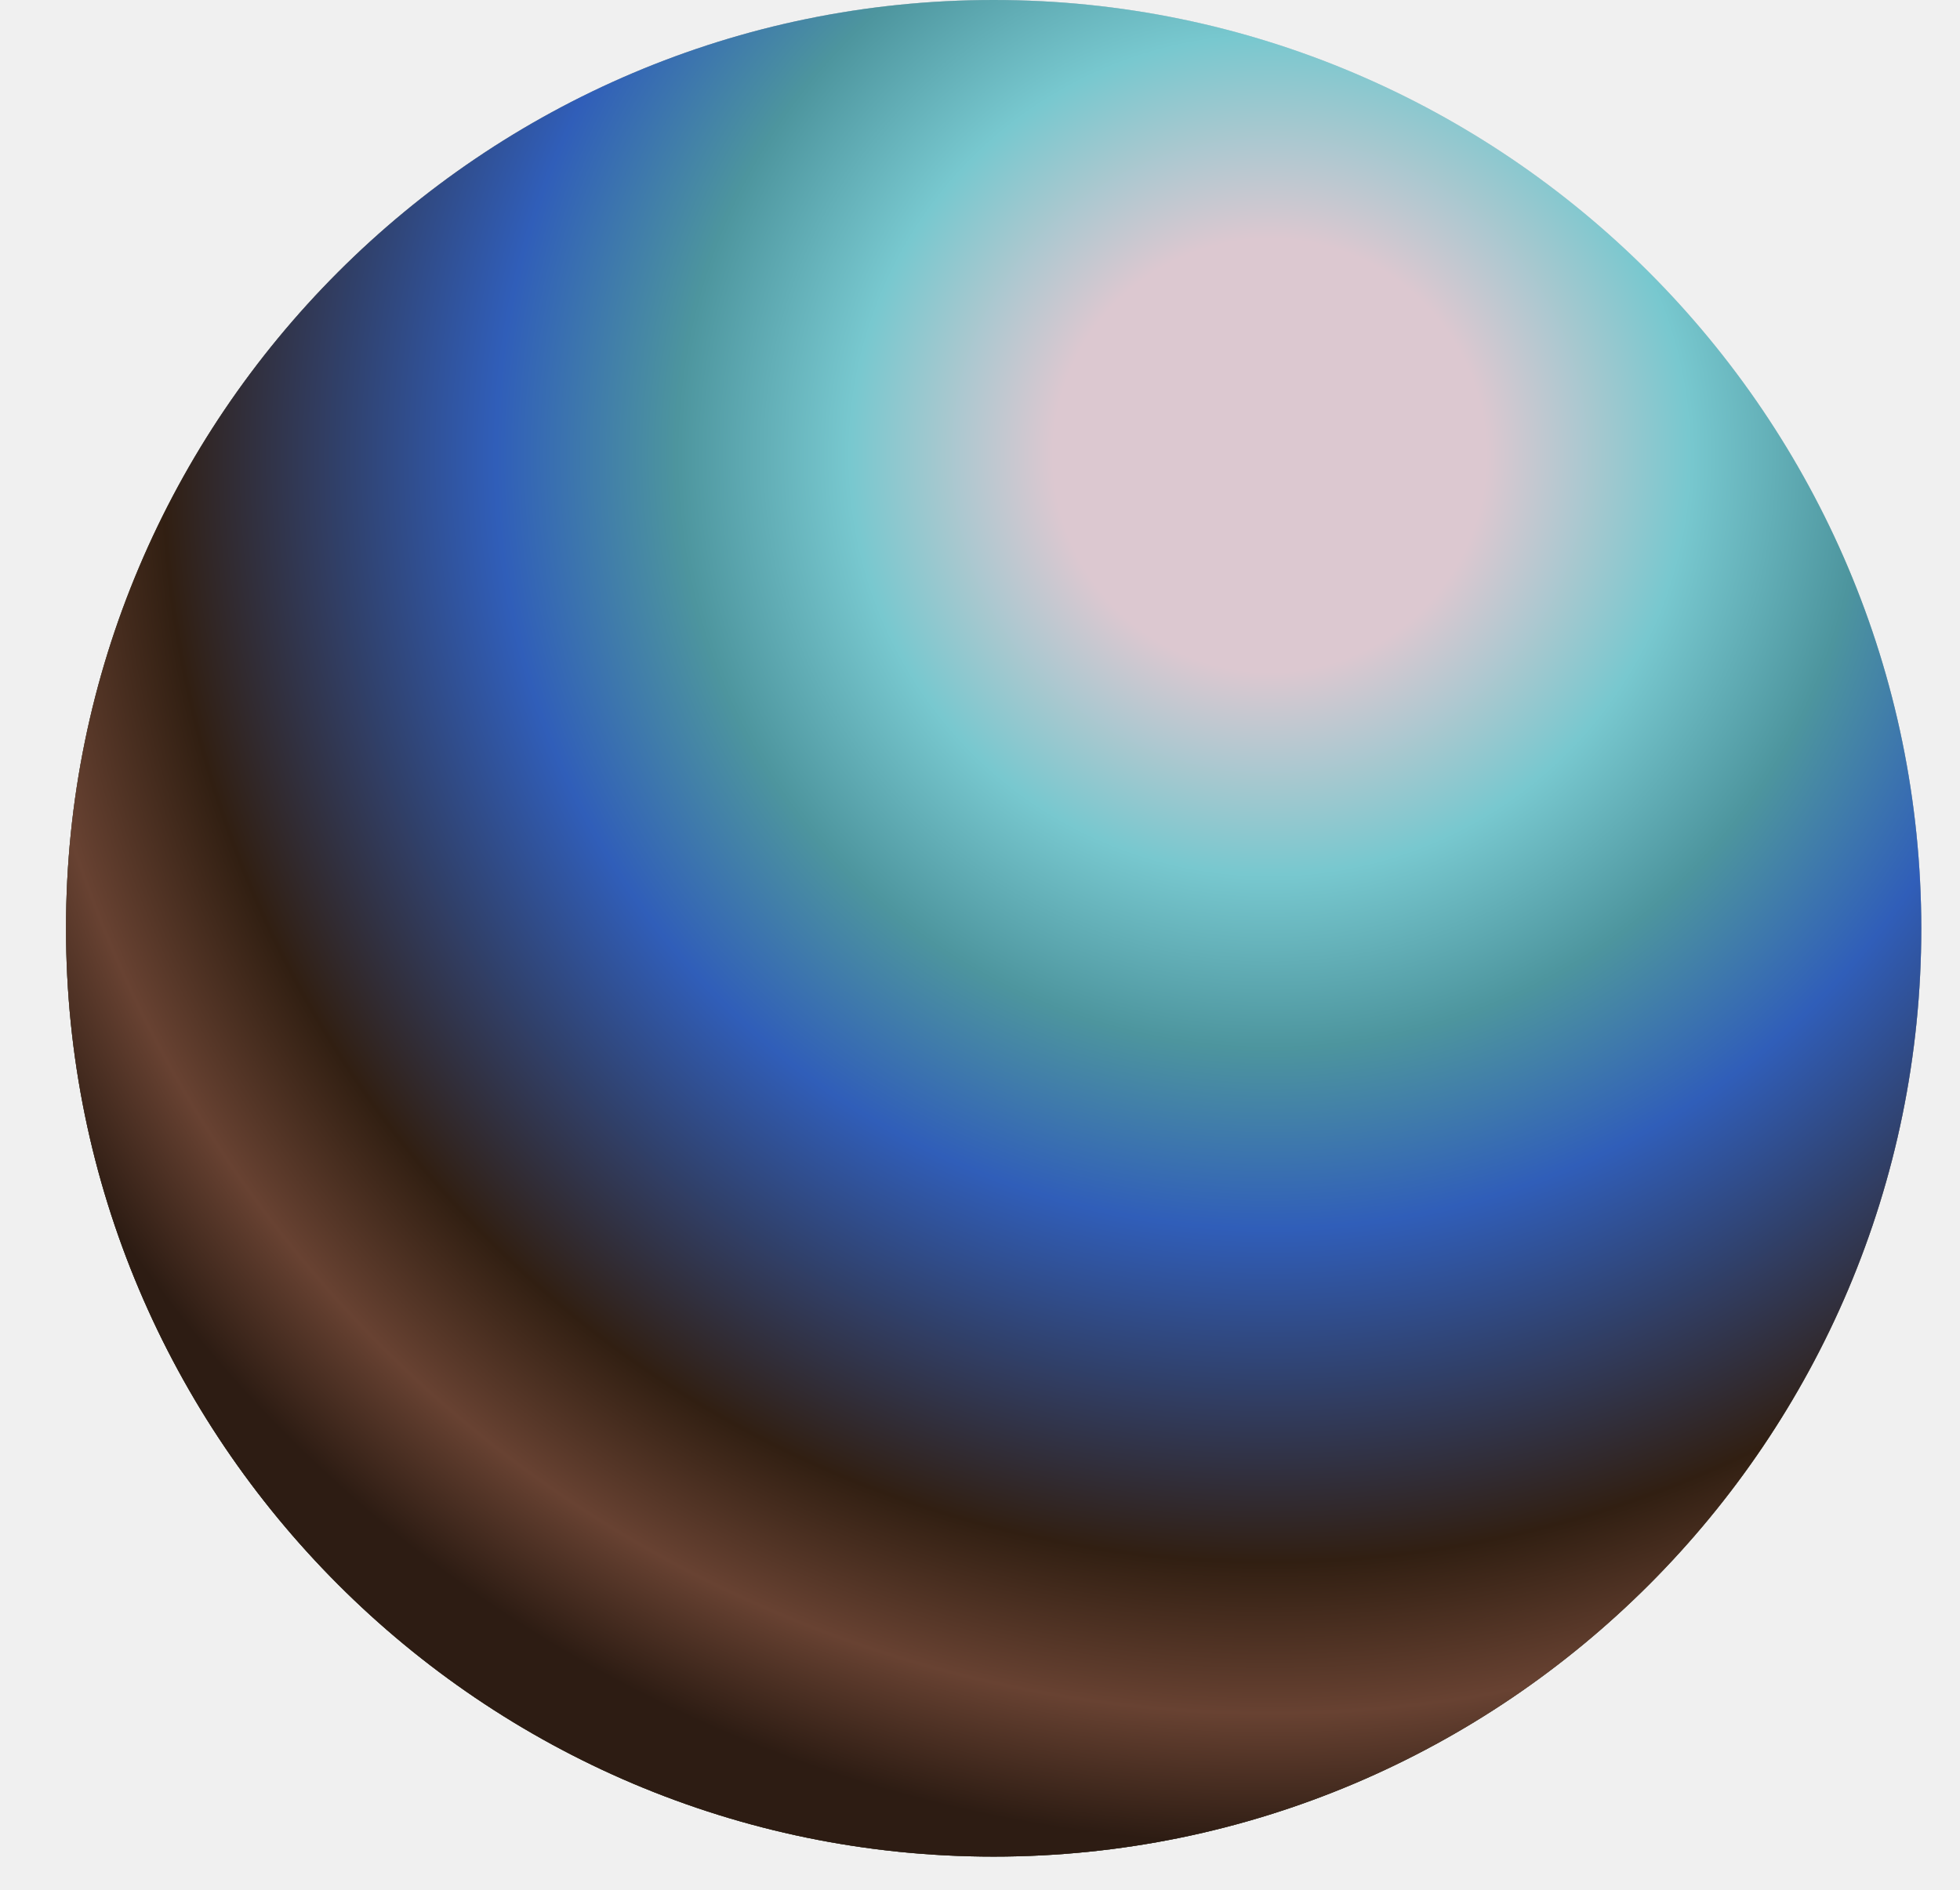
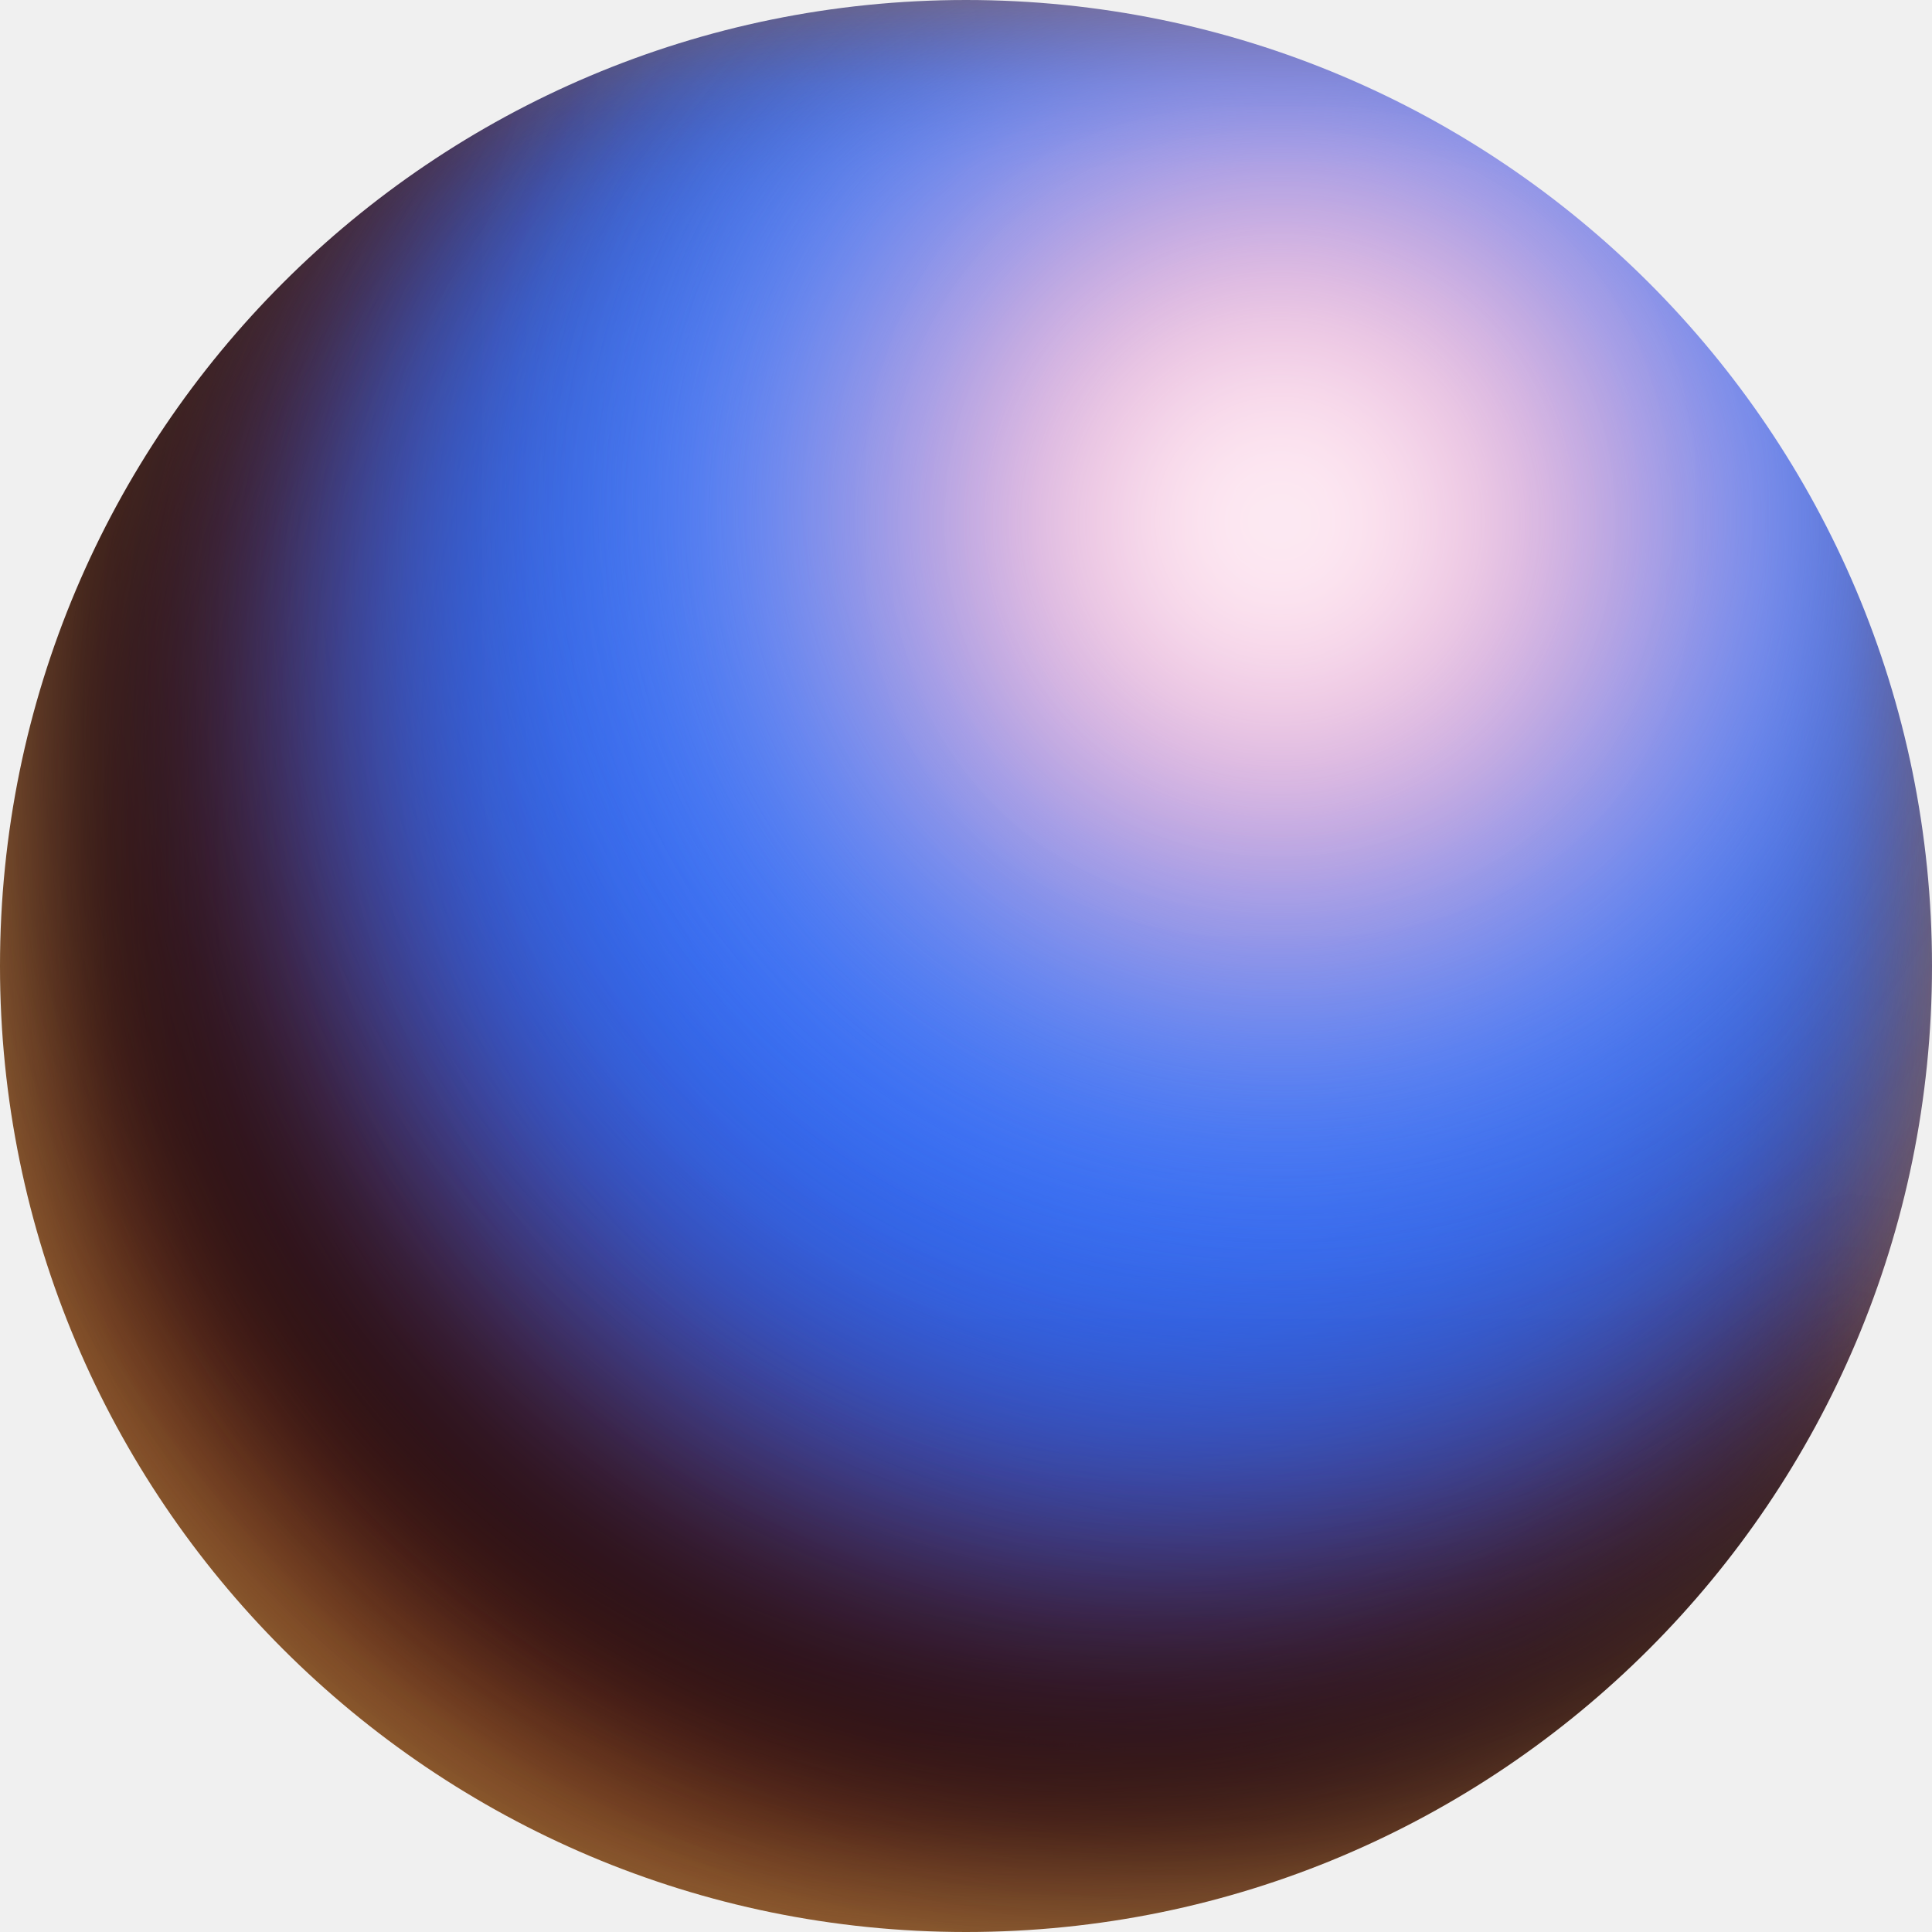
- <svg xmlns="http://www.w3.org/2000/svg" width="28" height="27" viewBox="0 0 28 27" fill="none">
-   <path d="M0.943 13.263C0.943 20.577 6.887 26.526 14.195 26.526C21.503 26.526 27.447 20.577 27.447 13.263C27.44 5.949 21.496 0 14.195 0C6.887 0 0.943 5.949 0.943 13.263Z" fill="url(#paint0_radial)" />
-   <path d="M0.943 13.263C0.943 20.577 6.887 26.526 14.195 26.526C21.503 26.526 27.447 20.577 27.447 13.263C27.44 5.949 21.496 0 14.195 0C6.887 0 0.943 5.949 0.943 13.263Z" fill="url(#paint1_radial)" />
-   <path d="M0.943 13.263C0.943 20.577 6.887 26.526 14.195 26.526C21.503 26.526 27.447 20.577 27.447 13.263C27.44 5.949 21.496 0 14.195 0C6.887 0 0.943 5.949 0.943 13.263Z" fill="url(#paint2_radial)" />
+ <svg xmlns="http://www.w3.org/2000/svg" width="3234" height="3234" viewBox="0 0 3234 3234" fill="none">
+   <mask id="mask0_501_204" style="mask-type:alpha" maskUnits="userSpaceOnUse" x="0" y="0" width="3234" height="3234">
+     <circle cx="1617" cy="1617" r="1617" fill="#D9D9D9" />
+   </mask>
+   <g mask="url(#mask0_501_204)">
+     <rect x="-499" y="-703" width="4281" height="4281" fill="#A1723A" />
+     <g filter="url(#filter0_f_501_204)">
+       <ellipse cx="1740.5" cy="1441" rx="1725.5" ry="1725" fill="#531002" />
+     </g>
+     <g filter="url(#filter1_f_501_204)">
+       <ellipse cx="1926.5" cy="1220" rx="1399.5" ry="1400" fill="#2B5DF0" />
+     </g>
+     <g filter="url(#filter2_f_501_204)">
+       <ellipse cx="1901" cy="1240.5" rx="1459" ry="1459.5" fill="url(#paint0_radial_501_204)" />
+     </g>
+     <g filter="url(#filter3_f_501_204)">
+       <circle cx="2143" cy="873" r="735" fill="#FCB8D4" />
+     </g>
+     <g filter="url(#filter4_f_501_204)">
+       <circle cx="2142.5" cy="872.5" r="293.5" fill="white" />
+     </g>
+     <g filter="url(#filter5_f_501_204)">
+       <circle cx="1947.5" cy="1165.5" r="2637.5" fill="url(#paint1_radial_501_204)" fill-opacity="0.9" />
+     </g>
+   </g>
  <defs>
-     <radialGradient id="paint0_radial" cx="0" cy="0" r="1" gradientUnits="userSpaceOnUse" gradientTransform="translate(18.1597 6.46118) scale(19.9547 19.9716)">
-       <stop offset="0.005" stop-color="white" />
-       <stop offset="0.458" stop-color="#B7D8C8" />
-       <stop offset="0.656" stop-color="#6D9487" />
-       <stop offset="1" stop-color="#4B4C3C" />
+     <filter id="filter0_f_501_204" x="-385" y="-684" width="4251" height="4250" filterUnits="userSpaceOnUse" color-interpolation-filters="sRGB">
+       <feFlood flood-opacity="0" result="BackgroundImageFix" />
+       <feBlend mode="normal" in="SourceGraphic" in2="BackgroundImageFix" result="shape" />
+       <feGaussianBlur stdDeviation="200" result="effect1_foregroundBlur_501_204" />
+     </filter>
+     <filter id="filter1_f_501_204" x="-273" y="-980" width="4399" height="4400" filterUnits="userSpaceOnUse" color-interpolation-filters="sRGB">
+       <feFlood flood-opacity="0" result="BackgroundImageFix" />
+       <feBlend mode="normal" in="SourceGraphic" in2="BackgroundImageFix" result="shape" />
+       <feGaussianBlur stdDeviation="400" result="effect1_foregroundBlur_501_204" />
+     </filter>
+     <filter id="filter2_f_501_204" x="142" y="-519" width="3518" height="3519" filterUnits="userSpaceOnUse" color-interpolation-filters="sRGB">
+       <feFlood flood-opacity="0" result="BackgroundImageFix" />
+       <feBlend mode="normal" in="SourceGraphic" in2="BackgroundImageFix" result="shape" />
+       <feGaussianBlur stdDeviation="150" result="effect1_foregroundBlur_501_204" />
+     </filter>
+     <filter id="filter3_f_501_204" x="808" y="-462" width="2670" height="2670" filterUnits="userSpaceOnUse" color-interpolation-filters="sRGB">
+       <feFlood flood-opacity="0" result="BackgroundImageFix" />
+       <feBlend mode="normal" in="SourceGraphic" in2="BackgroundImageFix" result="shape" />
+       <feGaussianBlur stdDeviation="300" result="effect1_foregroundBlur_501_204" />
+     </filter>
+     <filter id="filter4_f_501_204" x="1449" y="179" width="1387" height="1387" filterUnits="userSpaceOnUse" color-interpolation-filters="sRGB">
+       <feFlood flood-opacity="0" result="BackgroundImageFix" />
+       <feBlend mode="normal" in="SourceGraphic" in2="BackgroundImageFix" result="shape" />
+       <feGaussianBlur stdDeviation="200" result="effect1_foregroundBlur_501_204" />
+     </filter>
+     <filter id="filter5_f_501_204" x="-990" y="-1772" width="5875" height="5875" filterUnits="userSpaceOnUse" color-interpolation-filters="sRGB">
+       <feFlood flood-opacity="0" result="BackgroundImageFix" />
+       <feBlend mode="normal" in="SourceGraphic" in2="BackgroundImageFix" result="shape" />
+       <feGaussianBlur stdDeviation="150" result="effect1_foregroundBlur_501_204" />
+     </filter>
+     <radialGradient id="paint0_radial_501_204" cx="0" cy="0" r="1" gradientUnits="userSpaceOnUse" gradientTransform="translate(2147.09 828.748) rotate(128.228) scale(2755.49 2755.27)">
+       <stop offset="0.286" stop-color="#387AFA" />
+       <stop offset="0.648" stop-color="#387AFA" stop-opacity="0" />
    </radialGradient>
-     <radialGradient id="paint1_radial" cx="0" cy="0" r="1" gradientUnits="userSpaceOnUse" gradientTransform="translate(18.1597 6.46118) scale(19.9547 19.9716)">
-       <stop offset="0.005" stop-color="white" />
-       <stop offset="0.458" stop-color="#B5B4C6" />
-       <stop offset="0.656" stop-color="#9B8F8F" />
-       <stop offset="1" stop-color="#4B4C3C" />
-     </radialGradient>
-     <radialGradient id="paint2_radial" cx="0" cy="0" r="1" gradientUnits="userSpaceOnUse" gradientTransform="translate(18.1597 6.46118) scale(19.9547 19.9716)">
-       <stop offset="0.156" stop-color="#DCC8D0" />
-       <stop offset="0.302" stop-color="#78C8CF" />
-       <stop offset="0.427" stop-color="#4D959E" />
-       <stop offset="0.557" stop-color="#305EB9" />
-       <stop offset="0.797" stop-color="#311F12" />
-       <stop offset="0.906" stop-color="#684232" />
-       <stop offset="1" stop-color="#2D1C13" />
+     <radialGradient id="paint1_radial_501_204" cx="0" cy="0" r="1" gradientUnits="userSpaceOnUse" gradientTransform="translate(1947.5 1165.5) rotate(90) scale(2637.5)">
+       <stop offset="0.599" stop-opacity="0" />
+       <stop offset="0.672" />
+       <stop offset="0.734" stop-opacity="0" />
    </radialGradient>
  </defs>
</svg>
